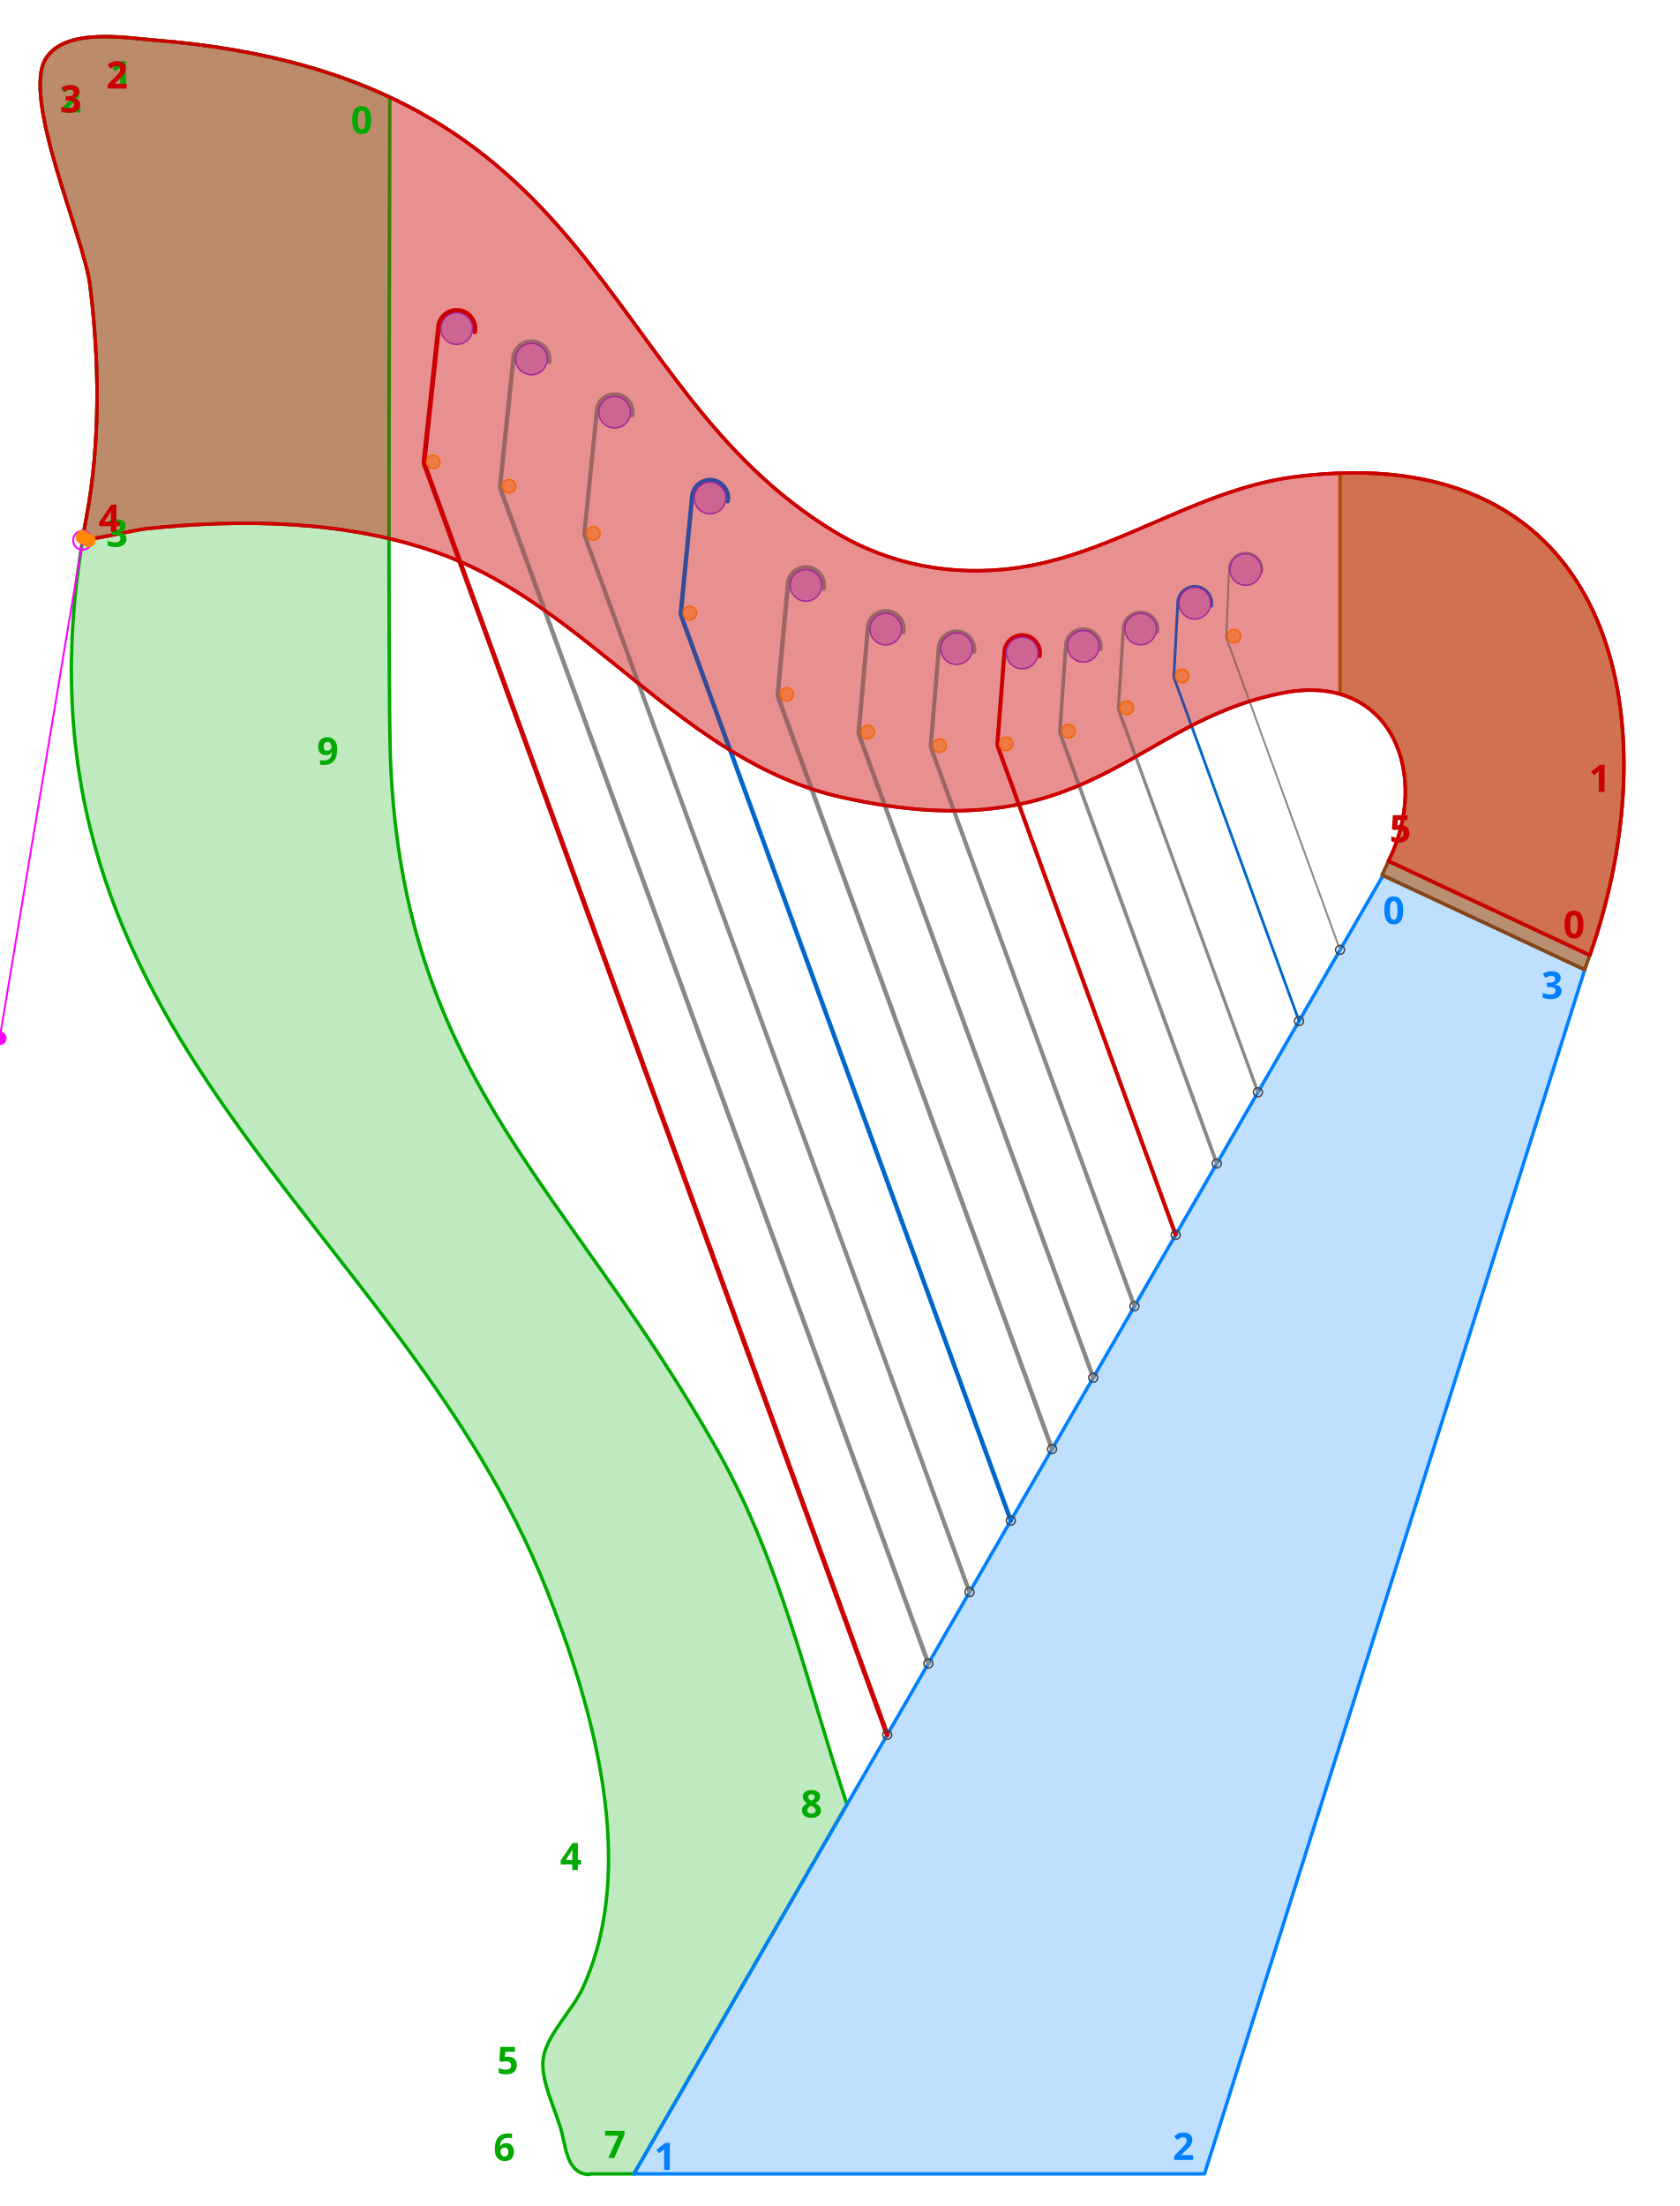
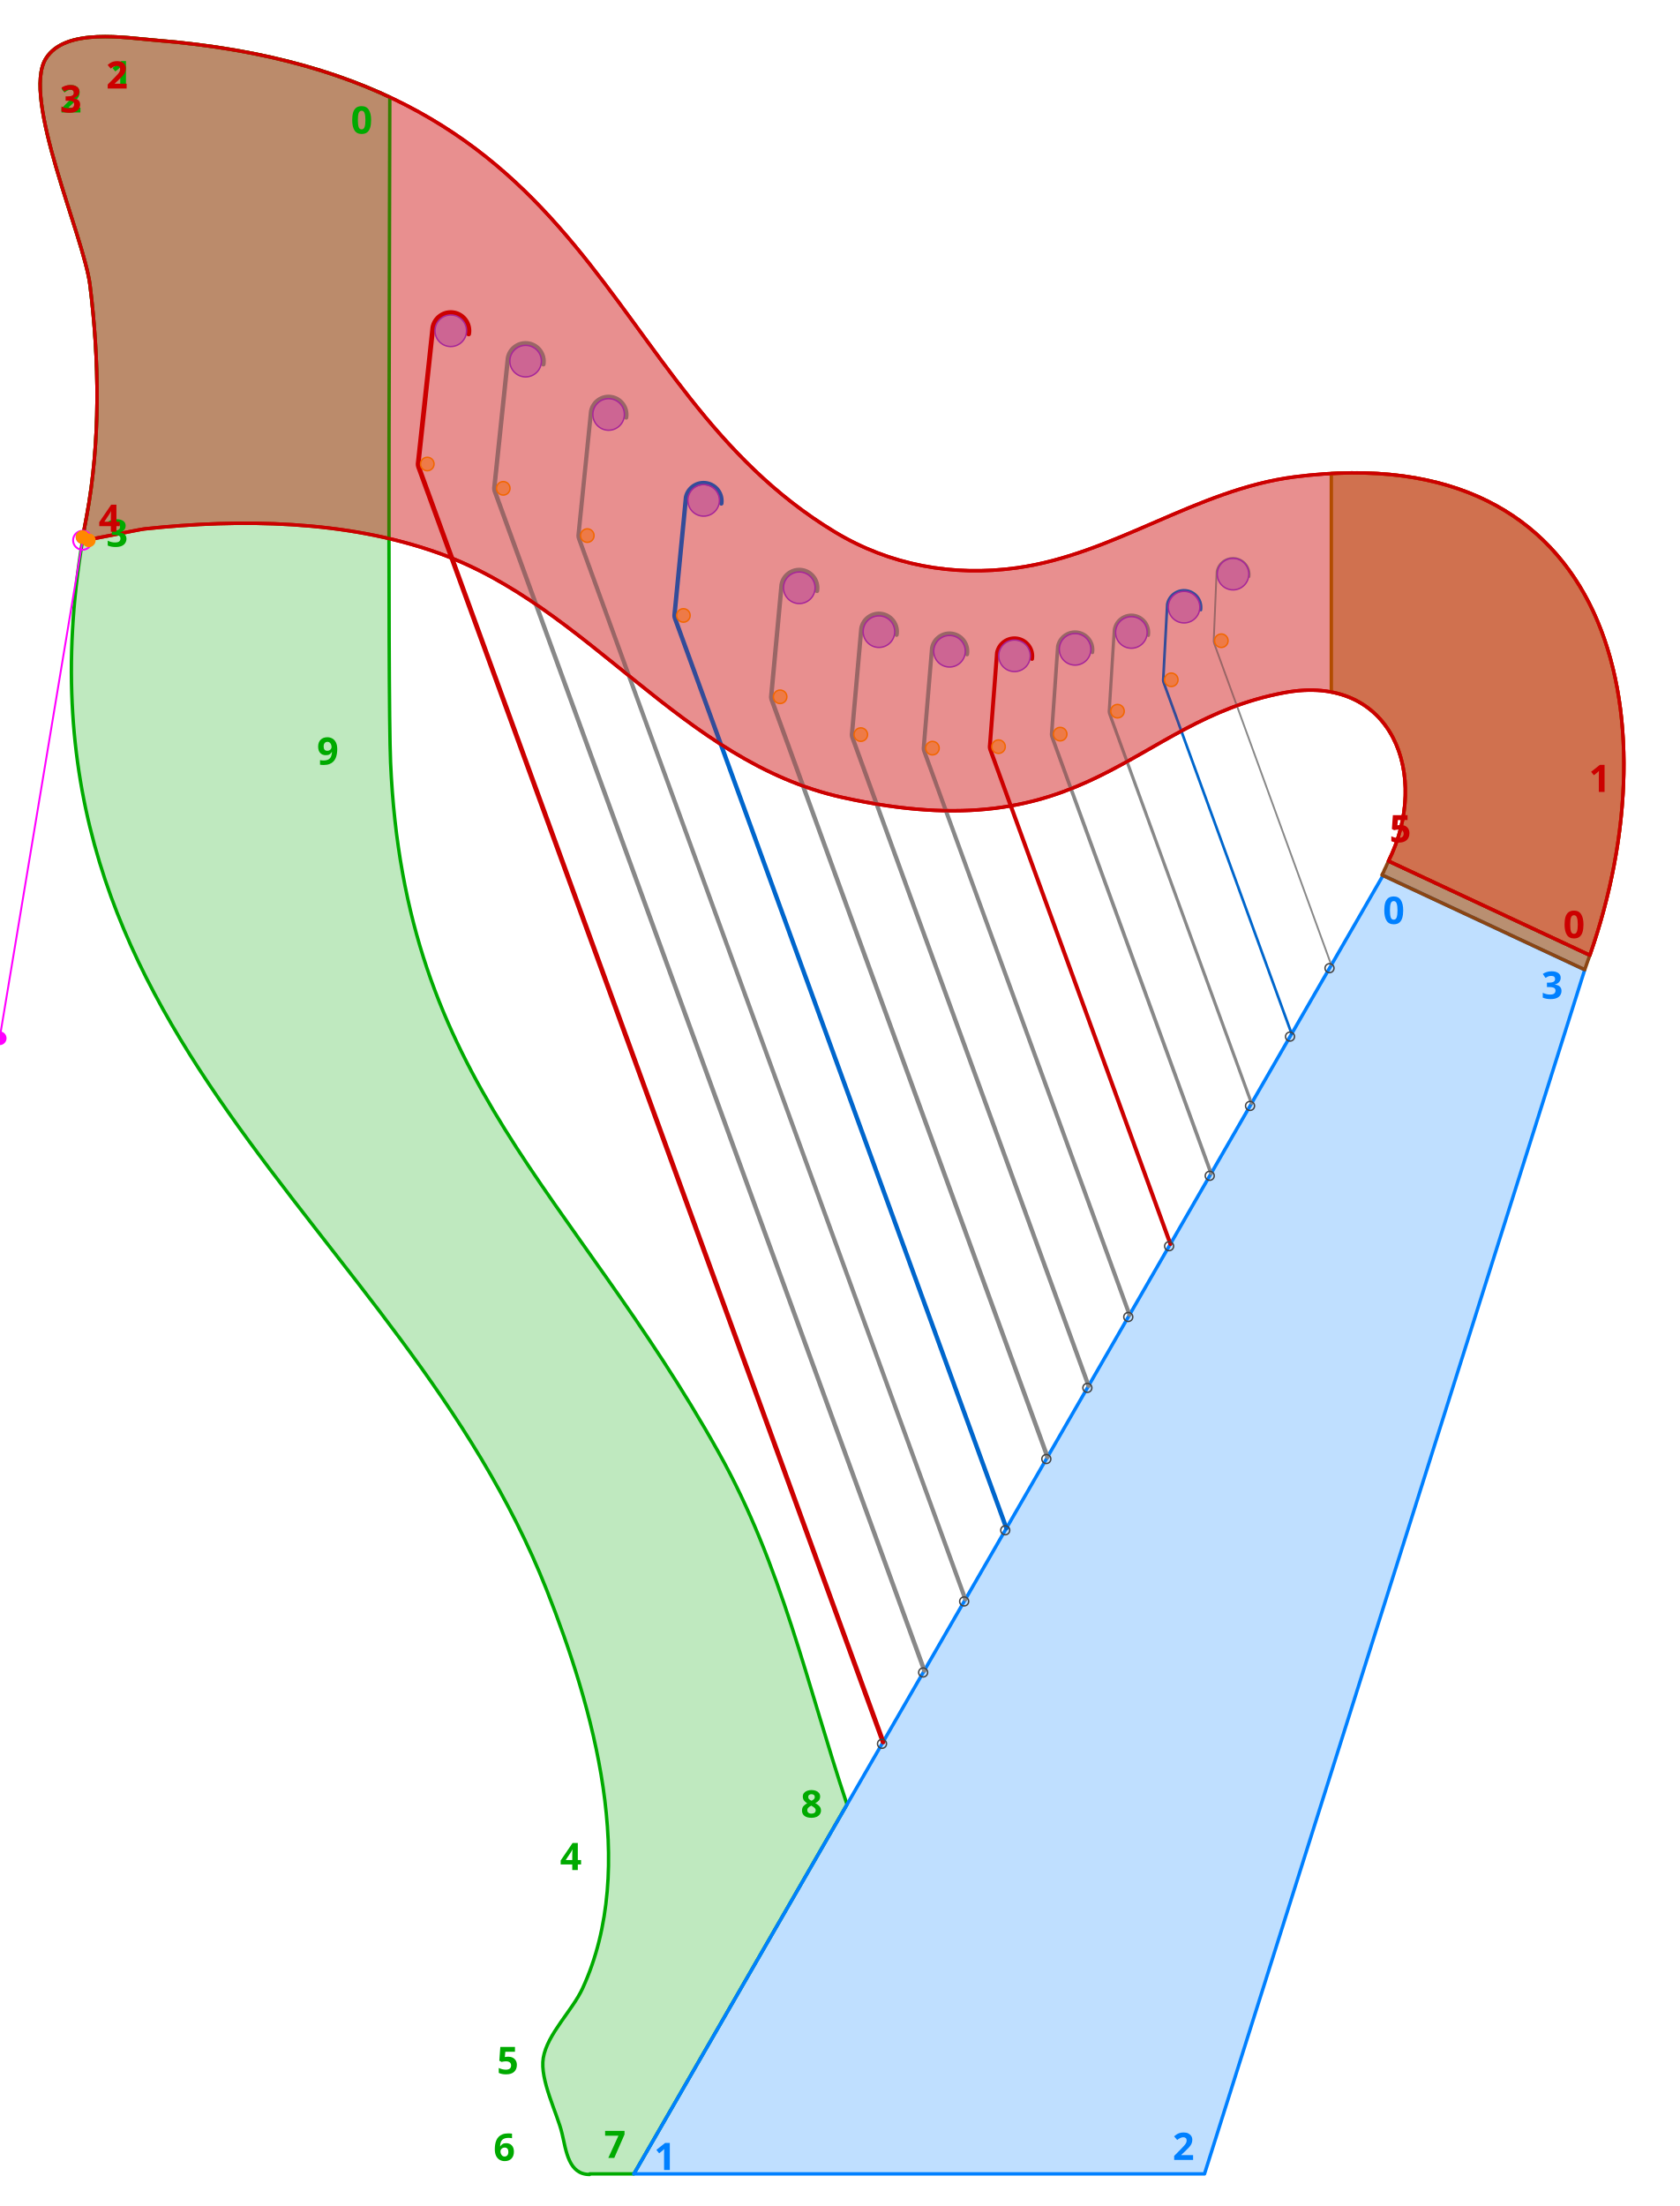
<svg xmlns="http://www.w3.org/2000/svg" viewBox="0 0 708.88 930.78">
  <g id="neck_back" fill="#cc0000" fill-opacity="0.25" stroke="#cc0000" stroke-width="1.44" stroke-linecap="round" stroke-linejoin="round">
    <path id="neck_back_outline" d="M 670.84 403.04 C 706.02 302.54 680.95 183.94 546.28 201.20 C 504.84 206.51 470.22 233.88 429.04 239.60 C 402.09 243.34 375.49 238.51 352.12 224.36 C 250.47 162.83 256.33 32.24 65.80 17.00 C 53.28 16.00 27.61 11.49 19.36 24.68 C 8.95 41.34 35.42 99.91 37.96 120.20 C 41.93 151.94 42.43 186.41 36.52 218.00 C 36.32 219.08 34.84 226.61 34.84 227.96 C 37.46 227.96 58.31 223.45 61.00 223.16 C 101.57 218.81 145.86 219.45 184.72 233.24 C 248.58 255.90 287.53 321.37 355.36 336.44 C 460.02 359.70 477.14 304.41 541.84 292.28 C 587.62 283.70 603.77 327.54 585.88 363.32 Z" />
  </g>
  <g id="neck_spacer" fill="#aa6600" fill-opacity="0.45" stroke="#aa6600" stroke-width="1.44" stroke-linecap="round" stroke-linejoin="round">
-     <path id="neck_spacer_outline" d="M 670.84 403.04 L 585.88 363.32 C 600.24 334.60 592.67 300.68 565.44 292.86 L 565.44 199.62 C 683.28 195.61 704.28 307.50 670.84 403.04 Z" />
+     <path id="neck_spacer_outline" d="M 670.84 403.04 L 585.88 363.32 C 600.87 333.34 591.96 297.70 561.75 291.98 L 561.75 199.78 C 682.84 193.29 704.62 306.51 670.84 403.04 Z" />
  </g>
  <g id="column" fill="#00aa00" fill-opacity="0.25" stroke="#00aa00" stroke-width="1.44" stroke-linecap="round" stroke-linejoin="round">
    <path id="column_outline" d="M 164.48 40.99 C 138.65 28.89 106.76 20.28 65.80 17.00 C 53.28 16.00 27.61 11.49 19.36 24.68 C 8.95 41.34 35.42 99.91 37.96 120.20 C 41.93 151.94 42.43 186.41 36.52 218.00 C 36.32 219.08 34.84 226.61 34.84 227.96 C -0.14 438.07 168.89 514.35 230.68 670.88 C 250.24 720.43 269.56 787.51 245.80 839.00 C 241.50 848.31 230.91 858.27 229.24 868.28 C 227.69 877.60 235.14 891.61 237.16 900.20 C 238.90 907.59 239.92 917.48 248.80 917.48 L 248.80 917.24 L 267.04 917.24 L 267.40 917.24 L 267.88 916.52 L 357.40 761.36 C 340.48 710.64 329.84 660.41 303.28 612.92 C 241.20 501.93 170.67 456.82 164.80 321.68 C 163.51 291.92 164.48 71.15 164.48 40.99 Z" />
  </g>
  <g id="soundbox" fill="#0080ff" fill-opacity="0.25" stroke="#0080ff" stroke-width="1.44" stroke-linecap="round" stroke-linejoin="round">
    <path id="soundbox_outline" d="M 583.60 369.32 267.88 916.52 267.40 917.24 h 240.84 L 668.68 409.16 583.60 369.32 Z" />
  </g>
  <g id="joint" fill="#8b4513" fill-opacity="0.6" stroke="#8b4513" stroke-width="1.44" stroke-linecap="round" stroke-linejoin="round">
    <path id="joint_outline" d="m 583.12 369.20 0.36 -0.72 0.36 -0.60 0.24 -0.72 0.36 -0.72 0.36 -0.72 0.36 -0.84 0.36 -0.72 0.36 -0.84 84.96 39.72 -1.08 3.00 -1.08 3.12 -85.56 -39.96" />
  </g>
  <g id="strings" fill="none" stroke-linecap="round" stroke-linejoin="round">
-     <path id="string_C5" stroke="#cc0000" stroke-width="2.03" d="M 374.36 731.97 L 179.18 196.19 A 3.87 3.87 0 0 1 179.00 194.20 L 185.15 137.32 A 7.67 7.67 0 0 1 200.27 139.98" />
-     <path id="string_D5" stroke="#888888" stroke-width="1.87" d="M 391.72 701.88 L 211.23 206.44 A 3.79 3.79 0 0 1 211.06 204.49 L 216.76 150.16 A 7.60 7.60 0 0 1 231.72 152.80" />
-     <path id="string_E5" stroke="#888888" stroke-width="1.77" d="M 409.09 671.77 L 246.82 226.34 A 3.74 3.74 0 0 1 246.65 224.41 L 251.90 172.64 A 7.54 7.54 0 0 1 266.76 175.26" />
-     <path id="string_F5" stroke="#0066cc" stroke-width="1.85" d="M 426.51 641.58 L 287.50 259.99 A 3.78 3.78 0 0 1 287.33 258.04 L 292.13 208.82 A 7.58 7.58 0 0 1 307.07 211.45" />
-     <path id="string_G5" stroke="#888888" stroke-width="1.87" d="M 443.92 611.41 L 328.39 294.29 A 3.79 3.79 0 0 1 328.22 292.33 L 332.57 245.67 A 7.59 7.59 0 0 1 347.53 248.31" />
-     <path id="string_A5" stroke="#888888" stroke-width="1.82" d="M 461.30 581.28 L 362.55 310.20 A 3.77 3.77 0 0 1 362.38 308.25 L 366.28 264.15 A 7.57 7.57 0 0 1 381.19 266.78" />
-     <path id="string_B5" stroke="#888888" stroke-width="1.73" d="M 478.68 551.16 L 392.96 315.85 A 3.72 3.72 0 0 1 392.79 313.93 L 396.24 272.39 A 7.53 7.53 0 0 1 411.06 274.99" />
-     <path id="string_C6" stroke="#cc0000" stroke-width="1.70" d="M 496.07 521.01 L 421.07 315.13 A 3.71 3.71 0 0 1 420.90 313.22 L 423.90 274.23 A 7.51 7.51 0 0 1 438.70 276.83" />
-     <path id="string_D6" stroke="#888888" stroke-width="1.54" d="M 513.43 490.93 L 447.42 309.72 A 3.63 3.63 0 0 1 447.26 307.85 L 449.81 271.41 A 7.43 7.43 0 0 1 464.44 273.99" />
-     <path id="string_E6" stroke="#888888" stroke-width="1.34" d="M 530.78 460.86 L 472.13 299.85 A 3.52 3.52 0 0 1 471.97 298.03 L 474.07 264.15 A 7.33 7.33 0 0 1 488.50 266.69" />
-     <path id="string_F6" stroke="#0066cc" stroke-width="1.15" d="M 548.13 430.78 L 495.52 286.36 A 3.43 3.43 0 0 1 495.37 284.59 L 497.02 253.27 A 7.23 7.23 0 0 1 511.26 255.77" />
-     <path id="string_G6" stroke="#888888" stroke-width="0.79" d="M 565.44 400.78 L 517.62 269.51 A 3.25 3.25 0 0 1 517.47 267.83 L 518.67 239.06 A 7.05 7.05 0 0 1 532.57 241.51" />
+     <path id="string_C5" stroke="#cc0000" stroke-width="2.02" d="M 372.62 734.99 L 176.67 197.11 A 3.86 3.86 0 0 1 176.50 195.11 L 182.64 138.23 A 7.67 7.67 0 0 1 197.75 140.89" />
+     <path id="string_D5" stroke="#888888" stroke-width="1.86" d="M 390.02 704.82 L 208.79 207.33 A 3.79 3.79 0 0 1 208.62 205.38 L 214.32 151.06 A 7.59 7.59 0 0 1 229.27 153.69" />
+     <path id="string_E5" stroke="#888888" stroke-width="1.76" d="M 407.34 674.81 L 244.30 227.26 A 3.73 3.73 0 0 1 244.13 225.33 L 249.38 173.56 A 7.54 7.54 0 0 1 264.23 176.18" />
+     <path id="string_F5" stroke="#0066cc" stroke-width="1.84" d="M 424.65 644.80 L 284.82 260.96 A 3.77 3.77 0 0 1 284.65 259.02 L 289.45 209.80 A 7.58 7.58 0 0 1 304.37 212.43" />
+     <path id="string_G5" stroke="#888888" stroke-width="1.85" d="M 441.99 614.75 L 325.62 295.30 A 3.78 3.78 0 0 1 325.45 293.35 L 329.79 246.69 A 7.59 7.59 0 0 1 344.74 249.32" />
+     <path id="string_A5" stroke="#888888" stroke-width="1.80" d="M 459.32 584.71 L 359.69 311.24 A 3.76 3.76 0 0 1 359.52 309.30 L 363.42 265.20 A 7.56 7.56 0 0 1 378.32 267.82" />
+     <path id="string_B5" stroke="#888888" stroke-width="1.71" d="M 476.60 554.76 L 389.97 316.94 A 3.71 3.71 0 0 1 389.80 315.03 L 393.25 273.48 A 7.51 7.51 0 0 1 408.05 276.09" />
+     <path id="string_C6" stroke="#cc0000" stroke-width="1.68" d="M 493.85 524.87 L 417.86 316.30 A 3.69 3.69 0 0 1 417.70 314.40 L 420.70 275.40 A 7.50 7.50 0 0 1 435.47 278.00" />
+     <path id="string_D6" stroke="#888888" stroke-width="1.51" d="M 511.02 495.10 L 443.95 310.98 A 3.61 3.61 0 0 1 443.79 309.12 L 446.34 272.68 A 7.42 7.42 0 0 1 460.95 275.26" />
+     <path id="string_E6" stroke="#888888" stroke-width="1.31" d="M 528.08 465.54 L 468.24 301.27 A 3.51 3.51 0 0 1 468.08 299.46 L 470.18 265.58 A 7.31 7.31 0 0 1 484.58 268.11" />
+     <path id="string_F6" stroke="#0066cc" stroke-width="1.11" d="M 545.01 436.20 L 491.02 288.00 A 3.41 3.41 0 0 1 490.86 286.24 L 492.51 254.92 A 7.22 7.22 0 0 1 506.73 257.42" />
+     <path id="string_G6" stroke="#888888" stroke-width="0.76" d="M 561.75 407.18 L 512.31 271.44 A 3.23 3.23 0 0 1 512.16 269.78 L 513.36 241.01 A 7.04 7.04 0 0 1 527.22 243.45" />
  </g>
  <g id="eyelets" fill="none" stroke="#444444" stroke-width="0.6">
-     <circle id="eyelet_C5" cx="374.36" cy="731.97" r="1.90" />
-     <circle id="eyelet_D5" cx="391.72" cy="701.88" r="1.90" />
-     <circle id="eyelet_E5" cx="409.09" cy="671.77" r="1.90" />
-     <circle id="eyelet_F5" cx="426.51" cy="641.58" r="1.90" />
-     <circle id="eyelet_G5" cx="443.92" cy="611.41" r="1.90" />
-     <circle id="eyelet_A5" cx="461.30" cy="581.28" r="1.90" />
-     <circle id="eyelet_B5" cx="478.68" cy="551.16" r="1.90" />
-     <circle id="eyelet_C6" cx="496.07" cy="521.01" r="1.90" />
-     <circle id="eyelet_D6" cx="513.43" cy="490.93" r="1.90" />
-     <circle id="eyelet_E6" cx="530.78" cy="460.86" r="1.90" />
-     <circle id="eyelet_F6" cx="548.13" cy="430.78" r="1.90" />
-     <circle id="eyelet_G6" cx="565.44" cy="400.78" r="1.90" />
+     <circle id="eyelet_C5" cx="372.17" cy="735.76" r="1.90" />
+     <circle id="eyelet_D5" cx="389.53" cy="705.66" r="1.90" />
+     <circle id="eyelet_E5" cx="406.83" cy="675.69" r="1.90" />
+     <circle id="eyelet_F5" cx="424.16" cy="645.66" r="1.90" />
+     <circle id="eyelet_G5" cx="441.50" cy="615.60" r="1.90" />
+     <circle id="eyelet_A5" cx="458.82" cy="585.58" r="1.90" />
+     <circle id="eyelet_B5" cx="476.08" cy="555.67" r="1.90" />
+     <circle id="eyelet_C6" cx="493.31" cy="525.80" r="1.90" />
+     <circle id="eyelet_D6" cx="510.45" cy="496.10" r="1.90" />
+     <circle id="eyelet_E6" cx="527.46" cy="466.62" r="1.90" />
+     <circle id="eyelet_F6" cx="544.33" cy="437.37" r="1.90" />
+     <circle id="eyelet_G6" cx="560.99" cy="408.50" r="1.90" />
  </g>
  <g id="pins" fill="#ff8800" fill-opacity="0.5" stroke="#ff8800" stroke-width="0.6">
-     <circle id="pin_C5" cx="182.81" cy="194.87" r="2.85" />
-     <circle id="pin_D5" cx="214.79" cy="205.15" r="2.85" />
-     <circle id="pin_E5" cx="250.34" cy="225.06" r="2.85" />
-     <circle id="pin_F5" cx="291.05" cy="258.69" r="2.85" />
-     <circle id="pin_G5" cx="331.95" cy="292.99" r="2.85" />
-     <circle id="pin_A5" cx="366.09" cy="308.91" r="2.85" />
-     <circle id="pin_B5" cx="396.46" cy="314.58" r="2.85" />
-     <circle id="pin_C6" cx="424.55" cy="313.86" r="2.85" />
-     <circle id="pin_D6" cx="450.83" cy="308.48" r="2.85" />
-     <circle id="pin_E6" cx="475.44" cy="298.65" r="2.85" />
-     <circle id="pin_F6" cx="498.74" cy="285.19" r="2.85" />
-     <circle id="pin_G6" cx="520.67" cy="268.40" r="2.85" />
+     <circle id="pin_C5" cx="180.30" cy="195.78" r="2.85" />
+     <circle id="pin_D5" cx="212.35" cy="206.04" r="2.85" />
+     <circle id="pin_E5" cx="247.81" cy="225.98" r="2.85" />
+     <circle id="pin_F5" cx="288.36" cy="259.67" r="2.85" />
+     <circle id="pin_G5" cx="329.17" cy="294.00" r="2.85" />
+     <circle id="pin_A5" cx="363.22" cy="309.95" r="2.85" />
+     <circle id="pin_B5" cx="393.45" cy="315.67" r="2.85" />
+     <circle id="pin_C6" cx="421.33" cy="315.04" r="2.85" />
+     <circle id="pin_D6" cx="447.34" cy="309.75" r="2.85" />
+     <circle id="pin_E6" cx="471.53" cy="300.07" r="2.85" />
+     <circle id="pin_F6" cx="494.22" cy="286.83" r="2.85" />
+     <circle id="pin_G6" cx="515.34" cy="270.34" r="2.85" />
  </g>
  <g id="tuners" fill="#9933cc" fill-opacity="0.4" stroke="#9933cc" stroke-width="0.6">
-     <circle id="tuner_C5" cx="192.71" cy="138.65" r="6.66" />
-     <circle id="tuner_D5" cx="224.24" cy="151.48" r="6.66" />
-     <circle id="tuner_E5" cx="259.33" cy="173.95" r="6.66" />
-     <circle id="tuner_F5" cx="299.60" cy="210.14" r="6.66" />
-     <circle id="tuner_G5" cx="340.05" cy="246.99" r="6.66" />
-     <circle id="tuner_A5" cx="373.74" cy="265.46" r="6.66" />
-     <circle id="tuner_B5" cx="403.65" cy="273.69" r="6.66" />
-     <circle id="tuner_C6" cx="431.30" cy="275.53" r="6.66" />
-     <circle id="tuner_D6" cx="457.12" cy="272.70" r="6.66" />
-     <circle id="tuner_E6" cx="481.29" cy="265.42" r="6.66" />
-     <circle id="tuner_F6" cx="504.14" cy="254.52" r="6.66" />
-     <circle id="tuner_G6" cx="525.62" cy="240.29" r="6.66" />
+     <circle id="tuner_C5" cx="190.20" cy="139.56" r="6.66" />
+     <circle id="tuner_D5" cx="221.79" cy="152.37" r="6.66" />
+     <circle id="tuner_E5" cx="256.81" cy="174.87" r="6.66" />
+     <circle id="tuner_F5" cx="296.91" cy="211.12" r="6.66" />
+     <circle id="tuner_G5" cx="337.27" cy="248.00" r="6.66" />
+     <circle id="tuner_A5" cx="370.87" cy="266.51" r="6.66" />
+     <circle id="tuner_B5" cx="400.65" cy="274.78" r="6.66" />
+     <circle id="tuner_C6" cx="428.08" cy="276.70" r="6.66" />
+     <circle id="tuner_D6" cx="453.64" cy="273.97" r="6.66" />
+     <circle id="tuner_E6" cx="477.38" cy="266.85" r="6.66" />
+     <circle id="tuner_F6" cx="499.62" cy="256.17" r="6.66" />
+     <circle id="tuner_G6" cx="520.29" cy="242.23" r="6.66" />
  </g>
  <g id="neck_front" fill="#cc0000" fill-opacity="0.25" stroke="#cc0000" stroke-width="1.44" stroke-linecap="round" stroke-linejoin="round">
    <path id="neck_front_outline" d="M 670.84 403.04 C 706.02 302.54 680.95 183.94 546.28 201.20 C 504.84 206.51 470.22 233.88 429.04 239.60 C 402.09 243.34 375.49 238.51 352.12 224.36 C 250.47 162.83 256.33 32.24 65.80 17.00 C 53.28 16.00 27.61 11.49 19.36 24.68 C 8.95 41.34 35.42 99.91 37.96 120.20 C 41.93 151.94 42.43 186.41 36.52 218.00 C 36.32 219.08 34.84 226.61 34.84 227.96 C 37.46 227.96 58.31 223.45 61.00 223.16 C 101.57 218.81 145.86 219.45 184.72 233.24 C 248.58 255.90 287.53 321.37 355.36 336.44 C 460.02 359.70 477.14 304.41 541.84 292.28 C 587.62 283.70 603.77 327.54 585.88 363.32 Z" />
  </g>
  <g id="soundbox_labels" fill="#0080ff" font-family="sans-serif" font-size="16" font-weight="bold" text-anchor="middle" dominant-baseline="central">
    <text x="588.10" y="383.63">0</text>
    <text x="280.60" y="909.39">1</text>
    <text x="499.38" y="905.13">2</text>
    <text x="654.94" y="415.19">3</text>
  </g>
  <g id="column_labels" fill="#00aa00" font-family="sans-serif" font-size="16" font-weight="bold" text-anchor="middle" dominant-baseline="central">
    <text x="152.61" y="50.17">0</text>
    <text x="51.12" y="30.99">1</text>
    <text x="29.89" y="41.24">2</text>
    <text x="49.42" y="224.44">3</text>
    <text x="240.89" y="782.83">4</text>
    <text x="214.25" y="868.87">5</text>
    <text x="212.80" y="905.48">6</text>
    <text x="259.47" y="904.29">7</text>
    <text x="342.42" y="760.63">8</text>
    <text x="138.30" y="316.40">9</text>
  </g>
  <g id="neck_labels" fill="#cc0000" font-family="sans-serif" font-size="16" font-weight="bold" text-anchor="middle" dominant-baseline="central">
    <text x="664.17" y="389.60">0</text>
    <text x="675.02" y="327.93">1</text>
    <text x="49.38" y="31.15">2</text>
    <text x="29.89" y="41.24">3</text>
    <text x="46.20" y="218.16">4</text>
    <text x="590.87" y="349.17">5</text>
  </g>
  <g id="c3_handles" stroke="#ff00ff" stroke-width="0.8" fill="#ff00ff">
    <line id="c3_handle_in_line" x1="34.84" y1="227.96" x2="34.84" y2="226.61" />
    <line id="c3_handle_out_line" x1="34.84" y1="227.96" x2="-0.14" y2="438.07" />
    <circle id="c3_handle_in_dot" cx="34.84" cy="226.61" r="2.5" />
    <circle id="c3_handle_out_dot" cx="-0.14" cy="438.07" r="2.5" />
    <circle id="c3_node" cx="34.84" cy="227.96" r="4" fill="none" stroke="#ff00ff" stroke-width="0.8" />
  </g>
  <g id="n4_handles" stroke="#ff8800" stroke-width="0.8" fill="#ff8800">
    <line id="n4_handle_in_line" x1="34.84" y1="227.96" x2="34.84" y2="226.61" />
    <line id="n4_handle_out_line" x1="34.84" y1="227.96" x2="37.46" y2="227.96" />
    <circle id="n4_handle_in_dot" cx="34.84" cy="226.61" r="2.5" />
    <circle id="n4_handle_out_dot" cx="37.46" cy="227.96" r="2.5" />
  </g>
</svg>
